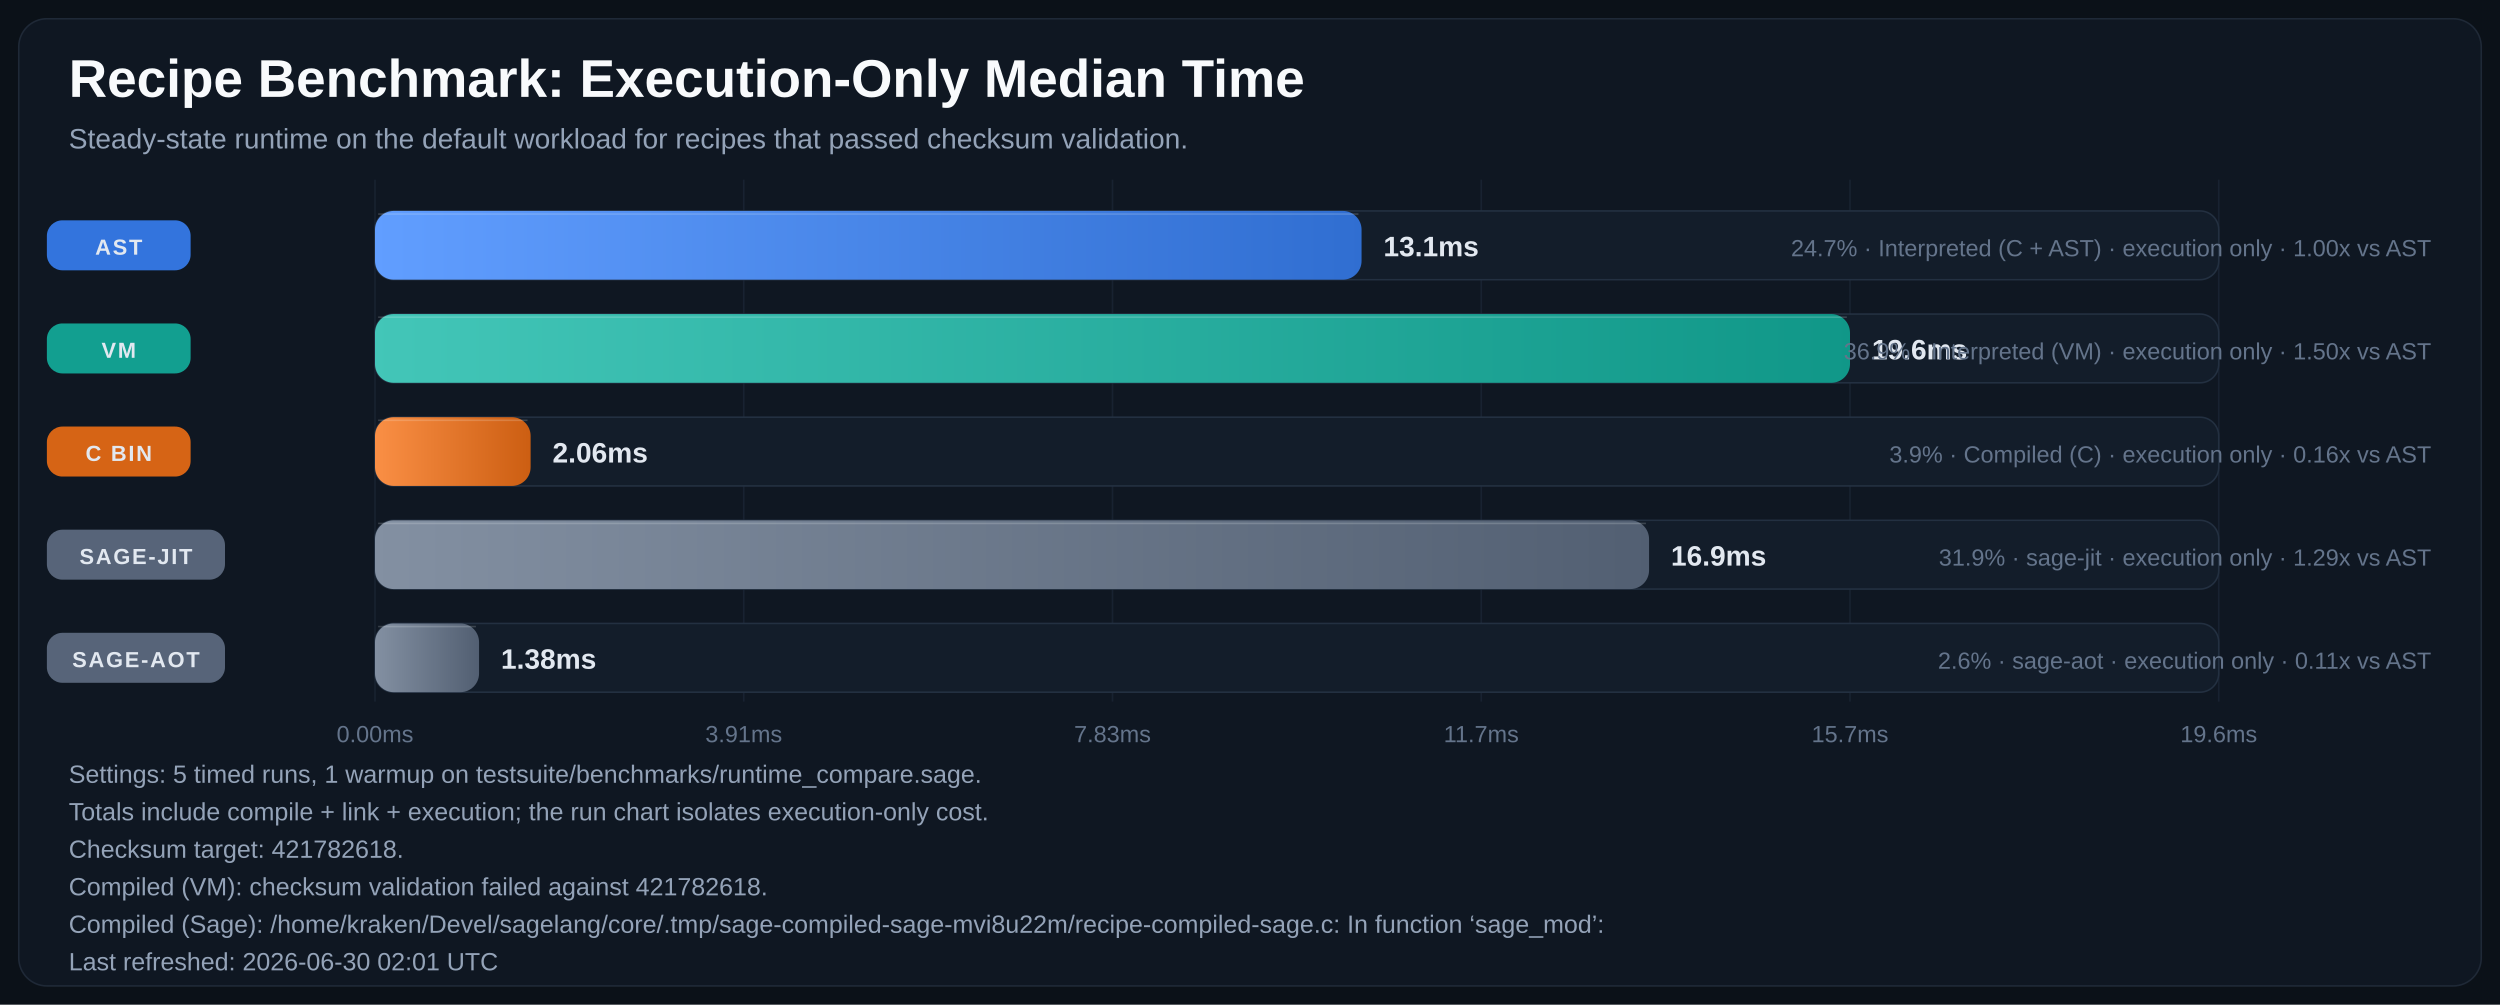
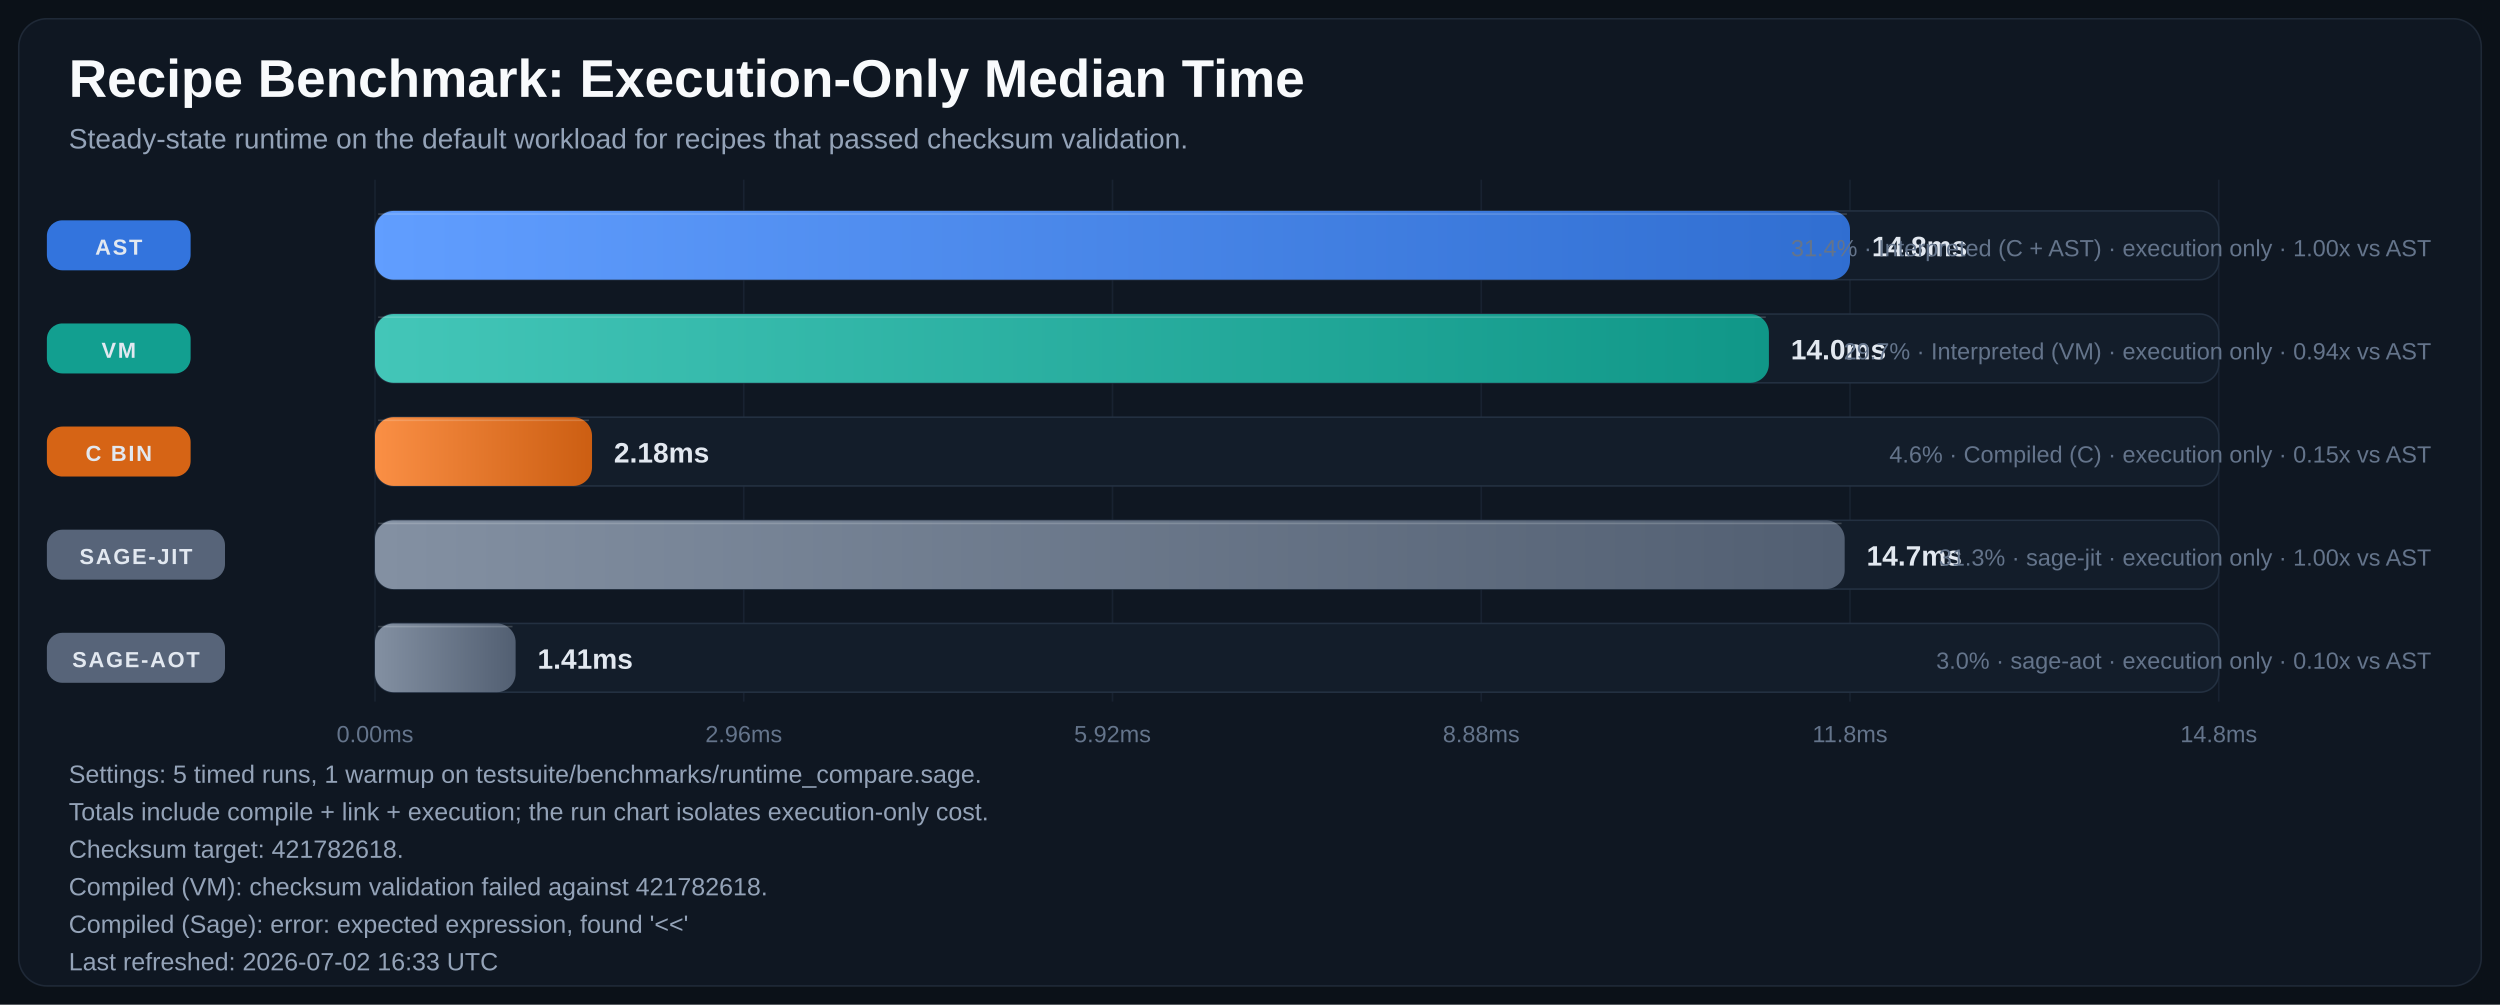
<svg xmlns="http://www.w3.org/2000/svg" width="1600" height="643" viewBox="0 0 1600 643" role="img" aria-labelledby="title desc">
  <defs>
    <linearGradient id="bar-gradient-0" x1="0%" y1="0%" x2="100%" y2="0%">
      <stop offset="0%" stop-color="#619EFF" />
      <stop offset="100%" stop-color="#306ED1" />
    </linearGradient>
    <linearGradient id="bar-gradient-1" x1="0%" y1="0%" x2="100%" y2="0%">
      <stop offset="0%" stop-color="#43C6B8" />
      <stop offset="100%" stop-color="#109788" />
    </linearGradient>
    <linearGradient id="bar-gradient-2" x1="0%" y1="0%" x2="100%" y2="0%">
      <stop offset="0%" stop-color="#FA8F45" />
      <stop offset="100%" stop-color="#CC5E12" />
    </linearGradient>
    <linearGradient id="bar-gradient-3" x1="0%" y1="0%" x2="100%" y2="0%">
      <stop offset="0%" stop-color="#8390A2" />
      <stop offset="100%" stop-color="#525F72" />
    </linearGradient>
    <linearGradient id="bar-gradient-4" x1="0%" y1="0%" x2="100%" y2="0%">
      <stop offset="0%" stop-color="#8390A2" />
      <stop offset="100%" stop-color="#525F72" />
    </linearGradient>
  </defs>
  <rect width="100%" height="100%" fill="#0B1118" />
  <rect x="12" y="12" width="1576" height="619" rx="18" fill="#0F1722" stroke="#1F2937" />
  <text x="44" y="62" fill="#F8FAFC" font-size="34" font-family="Segoe UI, Arial, sans-serif" font-weight="700">Recipe Benchmark: Execution-Only Median Time</text>
  <text x="44" y="95" fill="#94A3B8" font-size="18" font-family="Segoe UI, Arial, sans-serif">Steady-state runtime on the default workload for recipes that passed checksum validation.</text>
  <line x1="240.0" y1="115" x2="240.0" y2="449" stroke="#182231" stroke-width="1" />
  <text x="240.0" y="475" text-anchor="middle" fill="#64748B" font-size="15" font-family="Segoe UI, Arial, sans-serif">0.00ms</text>
  <line x1="476.0" y1="115" x2="476.0" y2="449" stroke="#182231" stroke-width="1" />
-   <text x="476.0" y="475" text-anchor="middle" fill="#64748B" font-size="15" font-family="Segoe UI, Arial, sans-serif">3.91ms</text>
+   <text x="476.0" y="475" text-anchor="middle" fill="#64748B" font-size="15" font-family="Segoe UI, Arial, sans-serif">2.96ms</text>
  <line x1="712.0" y1="115" x2="712.0" y2="449" stroke="#182231" stroke-width="1" />
-   <text x="712.0" y="475" text-anchor="middle" fill="#64748B" font-size="15" font-family="Segoe UI, Arial, sans-serif">7.83ms</text>
+   <text x="712.0" y="475" text-anchor="middle" fill="#64748B" font-size="15" font-family="Segoe UI, Arial, sans-serif">5.92ms</text>
  <line x1="948.0" y1="115" x2="948.0" y2="449" stroke="#182231" stroke-width="1" />
-   <text x="948.0" y="475" text-anchor="middle" fill="#64748B" font-size="15" font-family="Segoe UI, Arial, sans-serif">11.7ms</text>
+   <text x="948.0" y="475" text-anchor="middle" fill="#64748B" font-size="15" font-family="Segoe UI, Arial, sans-serif">8.88ms</text>
  <line x1="1184.0" y1="115" x2="1184.0" y2="449" stroke="#182231" stroke-width="1" />
-   <text x="1184.0" y="475" text-anchor="middle" fill="#64748B" font-size="15" font-family="Segoe UI, Arial, sans-serif">15.7ms</text>
+   <text x="1184.0" y="475" text-anchor="middle" fill="#64748B" font-size="15" font-family="Segoe UI, Arial, sans-serif">11.8ms</text>
  <line x1="1420.0" y1="115" x2="1420.0" y2="449" stroke="#182231" stroke-width="1" />
-   <text x="1420.0" y="475" text-anchor="middle" fill="#64748B" font-size="15" font-family="Segoe UI, Arial, sans-serif">19.6ms</text>
+   <text x="1420.0" y="475" text-anchor="middle" fill="#64748B" font-size="15" font-family="Segoe UI, Arial, sans-serif">14.8ms</text>
  <rect x="30" y="141.0" width="92" height="32" rx="10" fill="#3479E6" opacity="0.95" />
  <text x="76.0" y="163.0" text-anchor="middle" fill="#E2E8F0" font-size="14" font-family="Segoe UI, Arial, sans-serif" font-weight="700" letter-spacing="1.1">AST</text>
  <rect x="240" y="135" width="1180" height="44" rx="12" fill="#131D2A" stroke="#233041" />
-   <rect x="240" y="135" width="631.4" height="44" rx="12" fill="url(#bar-gradient-0)" />
-   <line x1="242.0" y1="137.0" x2="869.4" y2="137.0" stroke="#F8FAFC" stroke-opacity="0.18" />
-   <text x="885.4" y="164.0" text-anchor="start" fill="#E2E8F0" font-size="18" font-family="Segoe UI, Arial, sans-serif" font-weight="700">13.1ms</text>
-   <text x="1556" y="164.0" text-anchor="end" fill="#64748B" font-size="15" font-family="Segoe UI, Arial, sans-serif">24.7% · Interpreted (C + AST) · execution only · 1.00x vs AST</text>
+   <rect x="240" y="135" width="944.0" height="44" rx="12" fill="url(#bar-gradient-0)" />
+   <line x1="242.0" y1="137.0" x2="1182.0" y2="137.0" stroke="#F8FAFC" stroke-opacity="0.18" />
+   <text x="1198.0" y="164.0" text-anchor="start" fill="#E2E8F0" font-size="18" font-family="Segoe UI, Arial, sans-serif" font-weight="700">14.8ms</text>
+   <text x="1556" y="164.0" text-anchor="end" fill="#64748B" font-size="15" font-family="Segoe UI, Arial, sans-serif">31.4% · Interpreted (C + AST) · execution only · 1.00x vs AST</text>
  <rect x="30" y="207.0" width="92" height="32" rx="10" fill="#12A695" opacity="0.95" />
  <text x="76.0" y="229.0" text-anchor="middle" fill="#E2E8F0" font-size="14" font-family="Segoe UI, Arial, sans-serif" font-weight="700" letter-spacing="1.1">VM</text>
  <rect x="240" y="201" width="1180" height="44" rx="12" fill="#131D2A" stroke="#233041" />
-   <rect x="240" y="201" width="944.0" height="44" rx="12" fill="url(#bar-gradient-1)" />
-   <line x1="242.0" y1="203.0" x2="1182.0" y2="203.0" stroke="#F8FAFC" stroke-opacity="0.18" />
-   <text x="1198.0" y="230.0" text-anchor="start" fill="#E2E8F0" font-size="18" font-family="Segoe UI, Arial, sans-serif" font-weight="700">19.6ms</text>
-   <text x="1556" y="230.0" text-anchor="end" fill="#64748B" font-size="15" font-family="Segoe UI, Arial, sans-serif">36.9% · Interpreted (VM) · execution only · 1.50x vs AST</text>
+   <rect x="240" y="201" width="892.1" height="44" rx="12" fill="url(#bar-gradient-1)" />
+   <line x1="242.0" y1="203.0" x2="1130.1" y2="203.0" stroke="#F8FAFC" stroke-opacity="0.18" />
+   <text x="1146.1" y="230.0" text-anchor="start" fill="#E2E8F0" font-size="18" font-family="Segoe UI, Arial, sans-serif" font-weight="700">14.0ms</text>
+   <text x="1556" y="230.0" text-anchor="end" fill="#64748B" font-size="15" font-family="Segoe UI, Arial, sans-serif">29.7% · Interpreted (VM) · execution only · 0.94x vs AST</text>
  <rect x="30" y="273.0" width="92" height="32" rx="10" fill="#E06814" opacity="0.95" />
  <text x="76.0" y="295.0" text-anchor="middle" fill="#E2E8F0" font-size="14" font-family="Segoe UI, Arial, sans-serif" font-weight="700" letter-spacing="1.1">C BIN</text>
  <rect x="240" y="267" width="1180" height="44" rx="12" fill="#131D2A" stroke="#233041" />
-   <rect x="240" y="267" width="99.6" height="44" rx="12" fill="url(#bar-gradient-2)" />
-   <line x1="242.0" y1="269.0" x2="337.6" y2="269.0" stroke="#F8FAFC" stroke-opacity="0.18" />
-   <text x="353.6" y="296.0" text-anchor="start" fill="#E2E8F0" font-size="18" font-family="Segoe UI, Arial, sans-serif" font-weight="700">2.06ms</text>
-   <text x="1556" y="296.0" text-anchor="end" fill="#64748B" font-size="15" font-family="Segoe UI, Arial, sans-serif">3.9% · Compiled (C) · execution only · 0.16x vs AST</text>
+   <rect x="240" y="267" width="138.9" height="44" rx="12" fill="url(#bar-gradient-2)" />
+   <line x1="242.0" y1="269.0" x2="376.9" y2="269.0" stroke="#F8FAFC" stroke-opacity="0.18" />
+   <text x="392.9" y="296.0" text-anchor="start" fill="#E2E8F0" font-size="18" font-family="Segoe UI, Arial, sans-serif" font-weight="700">2.18ms</text>
+   <text x="1556" y="296.0" text-anchor="end" fill="#64748B" font-size="15" font-family="Segoe UI, Arial, sans-serif">4.6% · Compiled (C) · execution only · 0.15x vs AST</text>
  <rect x="30" y="339.0" width="114" height="32" rx="10" fill="#5A687D" opacity="0.95" />
  <text x="87.0" y="361.0" text-anchor="middle" fill="#E2E8F0" font-size="14" font-family="Segoe UI, Arial, sans-serif" font-weight="700" letter-spacing="1.1">SAGE-JIT</text>
  <rect x="240" y="333" width="1180" height="44" rx="12" fill="#131D2A" stroke="#233041" />
-   <rect x="240" y="333" width="815.4" height="44" rx="12" fill="url(#bar-gradient-3)" />
-   <line x1="242.0" y1="335.0" x2="1053.4" y2="335.0" stroke="#F8FAFC" stroke-opacity="0.18" />
-   <text x="1069.4" y="362.0" text-anchor="start" fill="#E2E8F0" font-size="18" font-family="Segoe UI, Arial, sans-serif" font-weight="700">16.9ms</text>
-   <text x="1556" y="362.0" text-anchor="end" fill="#64748B" font-size="15" font-family="Segoe UI, Arial, sans-serif">31.9% · sage-jit · execution only · 1.29x vs AST</text>
+   <rect x="240" y="333" width="940.6" height="44" rx="12" fill="url(#bar-gradient-3)" />
+   <line x1="242.0" y1="335.0" x2="1178.6" y2="335.0" stroke="#F8FAFC" stroke-opacity="0.18" />
+   <text x="1194.6" y="362.0" text-anchor="start" fill="#E2E8F0" font-size="18" font-family="Segoe UI, Arial, sans-serif" font-weight="700">14.7ms</text>
+   <text x="1556" y="362.0" text-anchor="end" fill="#64748B" font-size="15" font-family="Segoe UI, Arial, sans-serif">31.3% · sage-jit · execution only · 1.00x vs AST</text>
  <rect x="30" y="405.0" width="114" height="32" rx="10" fill="#5A687D" opacity="0.95" />
  <text x="87.0" y="427.0" text-anchor="middle" fill="#E2E8F0" font-size="14" font-family="Segoe UI, Arial, sans-serif" font-weight="700" letter-spacing="1.1">SAGE-AOT</text>
  <rect x="240" y="399" width="1180" height="44" rx="12" fill="#131D2A" stroke="#233041" />
-   <rect x="240" y="399" width="66.6" height="44" rx="12" fill="url(#bar-gradient-4)" />
-   <line x1="242.0" y1="401.0" x2="304.6" y2="401.0" stroke="#F8FAFC" stroke-opacity="0.18" />
-   <text x="320.6" y="428.0" text-anchor="start" fill="#E2E8F0" font-size="18" font-family="Segoe UI, Arial, sans-serif" font-weight="700">1.38ms</text>
-   <text x="1556" y="428.0" text-anchor="end" fill="#64748B" font-size="15" font-family="Segoe UI, Arial, sans-serif">2.6% · sage-aot · execution only · 0.11x vs AST</text>
+   <rect x="240" y="399" width="90.0" height="44" rx="12" fill="url(#bar-gradient-4)" />
+   <line x1="242.0" y1="401.0" x2="328.0" y2="401.0" stroke="#F8FAFC" stroke-opacity="0.18" />
+   <text x="344.0" y="428.0" text-anchor="start" fill="#E2E8F0" font-size="18" font-family="Segoe UI, Arial, sans-serif" font-weight="700">1.41ms</text>
+   <text x="1556" y="428.0" text-anchor="end" fill="#64748B" font-size="15" font-family="Segoe UI, Arial, sans-serif">3.0% · sage-aot · execution only · 0.10x vs AST</text>
  <text x="44" y="501" fill="#94A3B8" font-size="16" font-family="Segoe UI, Arial, sans-serif">Settings: 5 timed runs, 1 warmup on testsuite/benchmarks/runtime_compare.sage.</text>
  <text x="44" y="525" fill="#94A3B8" font-size="16" font-family="Segoe UI, Arial, sans-serif">Totals include compile + link + execution; the run chart isolates execution-only cost.</text>
  <text x="44" y="549" fill="#94A3B8" font-size="16" font-family="Segoe UI, Arial, sans-serif">Checksum target: 421782618.</text>
  <text x="44" y="573" fill="#94A3B8" font-size="16" font-family="Segoe UI, Arial, sans-serif">Compiled (VM): checksum validation failed against 421782618.</text>
-   <text x="44" y="597" fill="#94A3B8" font-size="16" font-family="Segoe UI, Arial, sans-serif">Compiled (Sage): /home/kraken/Devel/sagelang/core/.tmp/sage-compiled-sage-mvi8u22m/recipe-compiled-sage.c: In function ‘sage_mod’:</text>
-   <text x="44" y="621" fill="#94A3B8" font-size="16" font-family="Segoe UI, Arial, sans-serif">Last refreshed: 2026-06-30 02:01 UTC</text>
+   <text x="44" y="597" fill="#94A3B8" font-size="16" font-family="Segoe UI, Arial, sans-serif">Compiled (Sage): error: expected expression, found '&lt;&lt;'</text>
+   <text x="44" y="621" fill="#94A3B8" font-size="16" font-family="Segoe UI, Arial, sans-serif">Last refreshed: 2026-07-02 16:33 UTC</text>
</svg>
